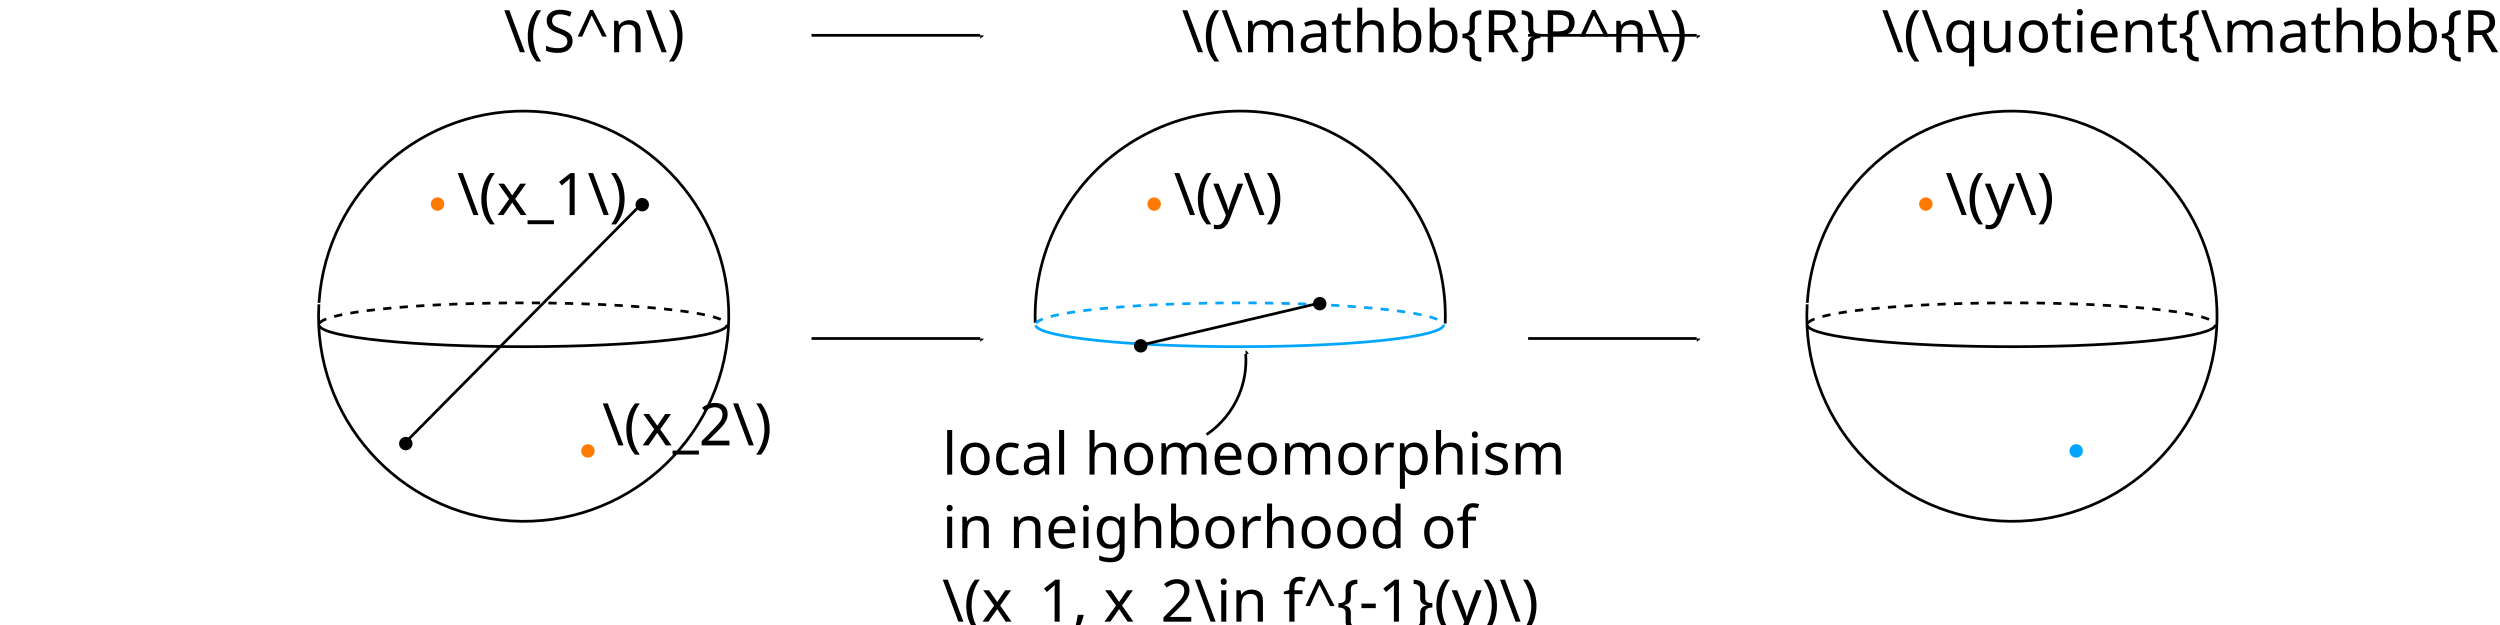
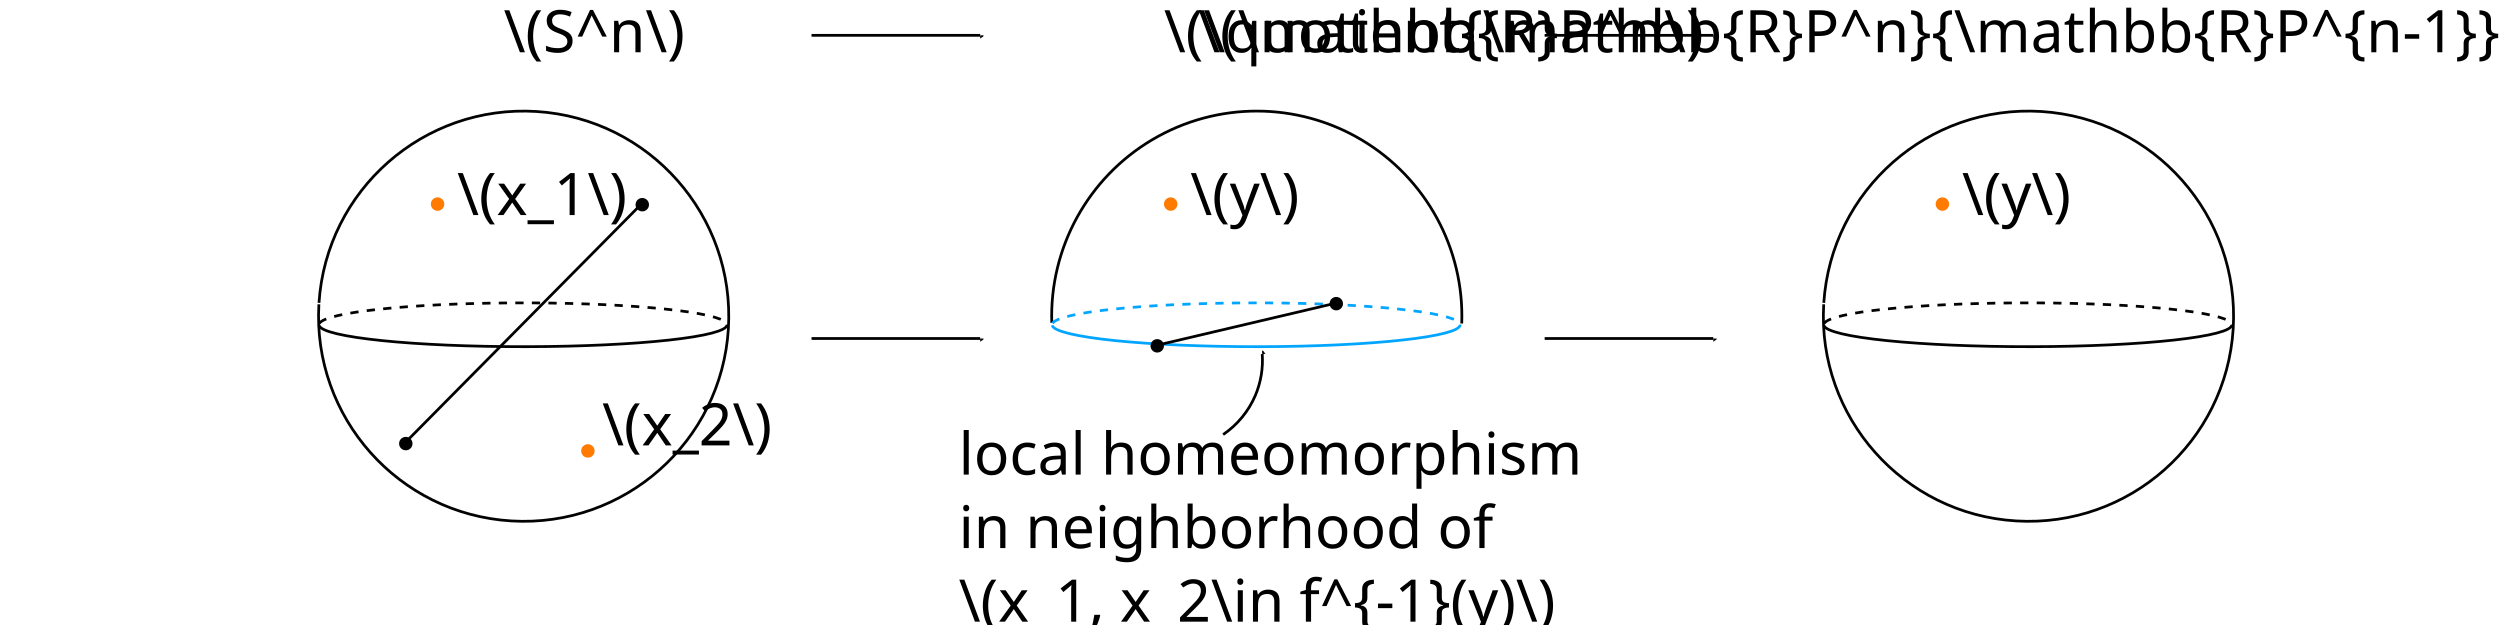
<svg xmlns="http://www.w3.org/2000/svg" width="240mm" height="60mm" viewBox="0 0 240 60" version="1.1" id="svg8">
  <defs id="defs2">
    <marker id="marker-arrow-1" orient="auto-start-reverse" refY="0" refX="0" markerHeight="3" markerWidth="2">
      <g transform="scale(1.393333)" id="g10025">
        <path d="M -1.554,2.072 C -1.425,1.295 0,0.13 0.389,0 0,-0.13 -1.425,-1.295 -1.554,-2.072" style="fill:none;stroke:#000000;stroke-linecap:round;stroke-linejoin:round;stroke-miterlimit:10;stroke-dasharray:none;stroke-opacity:1" id="path10023" />
+ 
+ 
+ 


0" /&gt;
   </g>
    </marker>
    <marker id="marker-arrow-1-1" orient="auto-start-reverse" refY="0" refX="0" markerHeight="3" markerWidth="2">
      <g transform="scale(1.393333)" id="g22261">
        <path d="M -1.554,2.072 C -1.425,1.295 0,0.13 0.389,0 0,-0.13 -1.425,-1.295 -1.554,-2.072" style="fill:none;stroke:#000000;stroke-linecap:round;stroke-linejoin:round;stroke-miterlimit:10;stroke-dasharray:none;stroke-opacity:1" id="path22259" />


+ 
+ 
+ 
0" /&gt;
   </g>
    </marker>
  </defs>
  <g id="layer1" transform="translate(0,-177)">
    <text xml:space="preserve" style="font-size:5.644px;line-height:1.25;font-family:sans-serif;letter-spacing:0px;word-spacing:0px;stroke-width:0.265" x="48.349" y="182.017" id="text913">
      <tspan id="tspan911" style="stroke-width:0.265" x="48.349" y="182.017">\(S^n\)</tspan>
    </text>
-     <text xml:space="preserve" style="font-size:5.644px;line-height:1.25;font-family:sans-serif;letter-spacing:0px;word-spacing:0px;stroke-width:0.265" x="113.436" y="182.017" id="text997">
-       <tspan id="tspan995" style="stroke-width:0.265" x="113.436" y="182.017">\(\mathbb{R}P^n\)</tspan>
+     <text xml:space="preserve" style="font-size:5.644px;line-height:1.25;font-family:sans-serif;letter-spacing:0px;word-spacing:0px;stroke-width:0.265" x="115.024" y="182.017" id="text997">
+       <tspan id="tspan995" style="stroke-width:0.265" x="115.024" y="182.017">\(\mathbb{R}P^n\)</tspan>
    </text>
-     <text xml:space="preserve" style="font-size:5.644px;line-height:1.25;font-family:sans-serif;letter-spacing:0px;word-spacing:0px;stroke-width:0.265" x="180.641" y="182.017" id="text2921">
-       <tspan id="tspan2919" style="stroke-width:0.265" x="180.641" y="182.017">\(\quotient{\mathbb{R}P^n}{\mathbb{R}P^{n-1}}\cong S^n\)</tspan>
+     <text xml:space="preserve" style="font-size:5.644px;line-height:1.25;font-family:sans-serif;text-align:center;letter-spacing:0px;word-spacing:0px;text-anchor:middle;stroke-width:0.265" x="194.655" y="182.017" id="text2921">
+       <tspan id="tspan2919" style="text-align:center;text-anchor:middle;stroke-width:0.265" x="194.655" y="182.017">\(\quotient{\mathbb{R}P^n}{\mathbb{R}P^{n-1}}\cong S^n\)</tspan>
    </text>
    <path style="font-variation-settings:normal;opacity:0.99;vector-effect:none;fill:none;fill-opacity:1;fill-rule:evenodd;stroke:#000000;stroke-width:0.265;stroke-linecap:butt;stroke-linejoin:round;stroke-miterlimit:4;stroke-dasharray:none;stroke-dashoffset:0;stroke-opacity:1;-inkscape-stroke:none;stop-color:#000000;stop-opacity:1" id="path5507" d="m 30.623,206.075 a 19.69,19.69 0 0 1 20.894,-18.371 19.69,19.69 0 0 1 18.407,20.862 19.69,19.69 0 0 1 -20.83,18.444 19.69,19.69 0 0 1 -18.48,-20.798" />
    <path style="font-variation-settings:normal;opacity:0.99;vector-effect:none;fill:none;fill-opacity:1;fill-rule:evenodd;stroke:#000000;stroke-width:0.265;stroke-linecap:butt;stroke-linejoin:round;stroke-miterlimit:4;stroke-dasharray:none;stroke-dashoffset:0;stroke-opacity:1;-inkscape-stroke:none;stop-color:#000000;stop-opacity:1" id="path5569" d="m 69.799,208.16 a 19.589,2.103 0 0 1 -19.249,2.121 19.589,2.103 0 0 1 -19.921,-2.049" />
    <path style="font-variation-settings:normal;opacity:0.99;vector-effect:none;fill:none;fill-opacity:1;fill-rule:evenodd;stroke:#000000;stroke-width:0.265;stroke-linecap:butt;stroke-linejoin:round;stroke-miterlimit:4;stroke-dasharray:0.794, 0.794;stroke-dashoffset:0;stroke-opacity:1;-inkscape-stroke:none;marker-start:none;marker-end:none;stop-color:#000000;stop-opacity:1" id="path5810" d="m 30.664,208.042 a 19.589,2.103 0 0 1 18.52,-1.964 19.589,2.103 0 0 1 20.333,1.745" />
    <path style="font-variation-settings:normal;opacity:0.99;vector-effect:none;fill:#000000;fill-opacity:1;fill-rule:evenodd;stroke:none;stroke-width:0.265;stroke-linecap:butt;stroke-linejoin:round;stroke-miterlimit:4;stroke-dasharray:none;stroke-dashoffset:0;stroke-opacity:1;-inkscape-stroke:none;marker-start:none;marker-end:none;stop-color:#000000;stop-opacity:1" id="path6378" d="m 61.014,196.608 a 0.645,0.645 0 0 1 0.684,-0.602 0.645,0.645 0 0 1 0.604,0.682 0.645,0.645 0 0 1 -0.681,0.606 0.645,0.645 0 0 1 -0.608,-0.679" />
    <path style="font-variation-settings:normal;opacity:0.99;vector-effect:none;fill:#000000;fill-opacity:1;fill-rule:evenodd;stroke:none;stroke-width:0.265;stroke-linecap:butt;stroke-linejoin:round;stroke-miterlimit:4;stroke-dasharray:none;stroke-dashoffset:0;stroke-opacity:1;-inkscape-stroke:none;marker-start:none;marker-end:none;stop-color:#000000;stop-opacity:1" id="path6378-4" d="m 38.313,219.543 a 0.645,0.645 0 0 1 0.684,-0.602 0.645,0.645 0 0 1 0.604,0.682 0.645,0.645 0 0 1 -0.681,0.606 0.645,0.645 0 0 1 -0.608,-0.679" />
    <path style="fill:none;stroke:#000000;stroke-width:0.265px;stroke-linecap:butt;stroke-linejoin:miter;stroke-opacity:1" d="M 61.543,196.615 38.842,219.55" id="path6591" />
    <path style="font-variation-settings:normal;opacity:0.99;vector-effect:none;fill:#ff7a00;fill-opacity:1;fill-rule:evenodd;stroke:none;stroke-width:0.265;stroke-linecap:butt;stroke-linejoin:round;stroke-miterlimit:4;stroke-dasharray:none;stroke-dashoffset:0;stroke-opacity:1;-inkscape-stroke:none;marker-start:none;marker-end:none;stop-color:#000000;stop-opacity:1" id="path6378-5" d="m 41.363,-196.633 a 0.645,0.645 0 0 1 0.684,-0.602 0.645,0.645 0 0 1 0.604,0.682 0.645,0.645 0 0 1 -0.681,0.606 0.645,0.645 0 0 1 -0.608,-0.679" transform="scale(1,-1)" />
    <path style="font-variation-settings:normal;opacity:0.99;vector-effect:none;fill:#ff7a00;fill-opacity:1;fill-rule:evenodd;stroke:none;stroke-width:0.265;stroke-linecap:butt;stroke-linejoin:round;stroke-miterlimit:4;stroke-dasharray:none;stroke-dashoffset:0;stroke-opacity:1;-inkscape-stroke:none;marker-start:none;marker-end:none;stop-color:#000000;stop-opacity:1" id="path6378-5-5" transform="scale(1,-1)" d="m 55.794,-220.331 a 0.645,0.645 0 0 1 0.684,-0.602 0.645,0.645 0 0 1 0.604,0.682 0.645,0.645 0 0 1 -0.681,0.606 0.645,0.645 0 0 1 -0.608,-0.679" />
    <text xml:space="preserve" style="font-size:5.644px;line-height:1.25;font-family:sans-serif;letter-spacing:0px;word-spacing:0px;stroke-width:0.265" x="43.884" y="197.647" id="text8117">
      <tspan id="tspan8115" style="stroke-width:0.265" x="43.884" y="197.647">\(x_1\)</tspan>
    </text>
    <text xml:space="preserve" style="font-size:5.644px;line-height:1.25;font-family:sans-serif;letter-spacing:0px;word-spacing:0px;stroke-width:0.265" x="57.806" y="219.754" id="text8117-0">
      <tspan id="tspan8115-9" style="stroke-width:0.265" x="57.806" y="219.754">\(x_2\)</tspan>
    </text>
    <path style="fill:none;fill-opacity:1;stroke:#000000;stroke-width:0.265;stroke-linecap:butt;stroke-linejoin:miter;stroke-dasharray:none;stroke-opacity:1;marker-start:none;marker-end:url(#marker-arrow-1)" d="M 77.907,209.496 H 94.097" id="path10019" />
-     <path style="font-variation-settings:normal;opacity:0.99;vector-effect:none;fill:none;fill-opacity:1;fill-rule:evenodd;stroke:#000000;stroke-width:0.265;stroke-linecap:butt;stroke-linejoin:round;stroke-miterlimit:4;stroke-dasharray:none;stroke-dashoffset:0;stroke-opacity:1;-inkscape-stroke:none;stop-color:#000000;stop-opacity:1" id="path10268" d="m 99.383,207.991 a 19.69,19.69 0 0 1 9.67,-17.593 19.69,19.69 0 0 1 20.075,0.033 19.69,19.69 0 0 1 9.612,17.624" />
-     <path style="font-variation-settings:normal;opacity:0.99;vector-effect:none;fill:none;fill-opacity:1;fill-rule:evenodd;stroke:#00a5ff;stroke-width:0.265;stroke-linecap:butt;stroke-linejoin:round;stroke-miterlimit:4;stroke-dasharray:none;stroke-dashoffset:0;stroke-opacity:1;-inkscape-stroke:none;stop-color:#000000;stop-opacity:1" id="path10270" d="m 138.591,208.16 a 19.589,2.103 0 0 1 -19.249,2.121 19.589,2.103 0 0 1 -19.921,-2.049" />
-     <path style="font-variation-settings:normal;opacity:0.99;vector-effect:none;fill:none;fill-opacity:1;fill-rule:evenodd;stroke:#00a5ff;stroke-width:0.265;stroke-linecap:butt;stroke-linejoin:round;stroke-miterlimit:4;stroke-dasharray:0.794, 0.794;stroke-dashoffset:0;stroke-opacity:1;-inkscape-stroke:none;marker-start:none;marker-end:none;stop-color:#000000;stop-opacity:1" id="path10272" d="m 99.456,208.042 a 19.589,2.103 0 0 1 18.52,-1.964 19.589,2.103 0 0 1 20.333,1.745" />
-     <path style="font-variation-settings:normal;opacity:0.99;vector-effect:none;fill:#000000;fill-opacity:1;fill-rule:evenodd;stroke:none;stroke-width:0.265;stroke-linecap:butt;stroke-linejoin:round;stroke-miterlimit:4;stroke-dasharray:none;stroke-dashoffset:0;stroke-opacity:1;-inkscape-stroke:none;marker-start:none;marker-end:none;stop-color:#000000;stop-opacity:1" id="path10274" d="m 126.052,206.11 a 0.645,0.645 0 0 1 0.684,-0.602 0.645,0.645 0 0 1 0.604,0.682 0.645,0.645 0 0 1 -0.681,0.606 0.645,0.645 0 0 1 -0.608,-0.679" />
-     <path style="font-variation-settings:normal;opacity:0.99;vector-effect:none;fill:#000000;fill-opacity:1;fill-rule:evenodd;stroke:none;stroke-width:0.265;stroke-linecap:butt;stroke-linejoin:round;stroke-miterlimit:4;stroke-dasharray:none;stroke-dashoffset:0;stroke-opacity:1;-inkscape-stroke:none;marker-start:none;marker-end:none;stop-color:#000000;stop-opacity:1" id="path10276" d="m 108.865,210.158 a 0.645,0.645 0 0 1 0.684,-0.602 0.645,0.645 0 0 1 0.604,0.682 0.645,0.645 0 0 1 -0.681,0.606 0.645,0.645 0 0 1 -0.608,-0.679" />
-     <path style="fill:none;stroke:#000000;stroke-width:0.265px;stroke-linecap:butt;stroke-linejoin:miter;stroke-opacity:1" d="m 126.58,206.117 -17.187,4.047" id="path10278" />
-     <path style="font-variation-settings:normal;opacity:0.99;vector-effect:none;fill:#ff7a00;fill-opacity:1;fill-rule:evenodd;stroke:none;stroke-width:0.265;stroke-linecap:butt;stroke-linejoin:round;stroke-miterlimit:4;stroke-dasharray:none;stroke-dashoffset:0;stroke-opacity:1;-inkscape-stroke:none;marker-start:none;marker-end:none;stop-color:#000000;stop-opacity:1" id="path10284" d="m 110.155,-196.633 a 0.645,0.645 0 0 1 0.684,-0.602 0.645,0.645 0 0 1 0.604,0.682 0.645,0.645 0 0 1 -0.681,0.606 0.645,0.645 0 0 1 -0.608,-0.679" transform="scale(1,-1)" />
-     <text xml:space="preserve" style="font-size:5.644px;line-height:1.25;font-family:sans-serif;letter-spacing:0px;word-spacing:0px;stroke-width:0.265" x="112.676" y="197.647" id="text10290">
-       <tspan id="tspan10288" style="stroke-width:0.265" x="112.676" y="197.647">\(y\)</tspan>
+     <path style="font-variation-settings:normal;opacity:0.99;vector-effect:none;fill:none;fill-opacity:1;fill-rule:evenodd;stroke:#000000;stroke-width:0.265;stroke-linecap:butt;stroke-linejoin:round;stroke-miterlimit:4;stroke-dasharray:none;stroke-dashoffset:0;stroke-opacity:1;-inkscape-stroke:none;stop-color:#000000;stop-opacity:1" id="path10268" d="m 100.971,207.991 a 19.69,19.69 0 0 1 9.67,-17.593 19.69,19.69 0 0 1 20.075,0.033 19.69,19.69 0 0 1 9.612,17.624" />
+     <path style="font-variation-settings:normal;opacity:0.99;vector-effect:none;fill:none;fill-opacity:1;fill-rule:evenodd;stroke:#00a5ff;stroke-width:0.265;stroke-linecap:butt;stroke-linejoin:round;stroke-miterlimit:4;stroke-dasharray:none;stroke-dashoffset:0;stroke-opacity:1;-inkscape-stroke:none;stop-color:#000000;stop-opacity:1" id="path10270" d="m 140.178,208.16 a 19.589,2.103 0 0 1 -19.249,2.121 19.589,2.103 0 0 1 -19.921,-2.049" />
+     <path style="font-variation-settings:normal;opacity:0.99;vector-effect:none;fill:none;fill-opacity:1;fill-rule:evenodd;stroke:#00a5ff;stroke-width:0.265;stroke-linecap:butt;stroke-linejoin:round;stroke-miterlimit:4;stroke-dasharray:0.794, 0.794;stroke-dashoffset:0;stroke-opacity:1;-inkscape-stroke:none;marker-start:none;marker-end:none;stop-color:#000000;stop-opacity:1" id="path10272" d="m 101.043,208.042 a 19.589,2.103 0 0 1 18.52,-1.964 19.589,2.103 0 0 1 20.333,1.745" />
+     <path style="font-variation-settings:normal;opacity:0.99;vector-effect:none;fill:#000000;fill-opacity:1;fill-rule:evenodd;stroke:none;stroke-width:0.265;stroke-linecap:butt;stroke-linejoin:round;stroke-miterlimit:4;stroke-dasharray:none;stroke-dashoffset:0;stroke-opacity:1;-inkscape-stroke:none;marker-start:none;marker-end:none;stop-color:#000000;stop-opacity:1" id="path10274" d="m 127.639,206.11 a 0.645,0.645 0 0 1 0.684,-0.602 0.645,0.645 0 0 1 0.604,0.682 0.645,0.645 0 0 1 -0.681,0.606 0.645,0.645 0 0 1 -0.608,-0.679" />
+     <path style="font-variation-settings:normal;opacity:0.99;vector-effect:none;fill:#000000;fill-opacity:1;fill-rule:evenodd;stroke:none;stroke-width:0.265;stroke-linecap:butt;stroke-linejoin:round;stroke-miterlimit:4;stroke-dasharray:none;stroke-dashoffset:0;stroke-opacity:1;-inkscape-stroke:none;marker-start:none;marker-end:none;stop-color:#000000;stop-opacity:1" id="path10276" d="m 110.452,210.158 a 0.645,0.645 0 0 1 0.684,-0.602 0.645,0.645 0 0 1 0.604,0.682 0.645,0.645 0 0 1 -0.681,0.606 0.645,0.645 0 0 1 -0.608,-0.679" />
+     <path style="fill:none;stroke:#000000;stroke-width:0.265px;stroke-linecap:butt;stroke-linejoin:miter;stroke-opacity:1" d="m 128.168,206.117 -17.187,4.047" id="path10278" />
+     <path style="font-variation-settings:normal;opacity:0.99;vector-effect:none;fill:#ff7a00;fill-opacity:1;fill-rule:evenodd;stroke:none;stroke-width:0.265;stroke-linecap:butt;stroke-linejoin:round;stroke-miterlimit:4;stroke-dasharray:none;stroke-dashoffset:0;stroke-opacity:1;-inkscape-stroke:none;marker-start:none;marker-end:none;stop-color:#000000;stop-opacity:1" id="path10284" d="m 111.743,-196.633 a 0.645,0.645 0 0 1 0.684,-0.602 0.645,0.645 0 0 1 0.604,0.682 0.645,0.645 0 0 1 -0.681,0.606 0.645,0.645 0 0 1 -0.608,-0.679" transform="scale(1,-1)" />
+     <text xml:space="preserve" style="font-size:5.644px;line-height:1.25;font-family:sans-serif;letter-spacing:0px;word-spacing:0px;stroke-width:0.265" x="114.264" y="197.647" id="text10290">
+       <tspan id="tspan10288" style="stroke-width:0.265" x="114.264" y="197.647">\(y\)</tspan>
    </text>
-     <path style="fill:none;fill-opacity:1;stroke:#000000;stroke-width:0.265;stroke-linecap:butt;stroke-linejoin:miter;stroke-dasharray:none;stroke-opacity:1;marker-start:none;marker-end:url(#marker-arrow-1)" d="m 146.698,209.496 h 16.19" id="path12906" />
-     <path style="font-variation-settings:normal;opacity:0.99;vector-effect:none;fill:none;fill-opacity:1;fill-rule:evenodd;stroke:#000000;stroke-width:0.265;stroke-linecap:butt;stroke-linejoin:round;stroke-miterlimit:4;stroke-dasharray:none;stroke-dashoffset:0;stroke-opacity:1;-inkscape-stroke:none;stop-color:#000000;stop-opacity:1" id="path12967" d="m 173.498,206.075 a 19.69,19.69 0 0 1 20.894,-18.371 19.69,19.69 0 0 1 18.407,20.862 19.69,19.69 0 0 1 -20.83,18.444 19.69,19.69 0 0 1 -18.48,-20.798" />
-     <path style="font-variation-settings:normal;opacity:0.99;vector-effect:none;fill:none;fill-opacity:1;fill-rule:evenodd;stroke:#000000;stroke-width:0.265;stroke-linecap:butt;stroke-linejoin:round;stroke-miterlimit:4;stroke-dasharray:none;stroke-dashoffset:0;stroke-opacity:1;-inkscape-stroke:none;stop-color:#000000;stop-opacity:1" id="path12969" d="m 212.674,208.16 a 19.589,2.103 0 0 1 -19.249,2.121 19.589,2.103 0 0 1 -19.921,-2.049" />
-     <path style="font-variation-settings:normal;opacity:0.99;vector-effect:none;fill:none;fill-opacity:1;fill-rule:evenodd;stroke:#000000;stroke-width:0.265;stroke-linecap:butt;stroke-linejoin:round;stroke-miterlimit:4;stroke-dasharray:0.794, 0.794;stroke-dashoffset:0;stroke-opacity:1;-inkscape-stroke:none;marker-start:none;marker-end:none;stop-color:#000000;stop-opacity:1" id="path12971" d="m 173.539,208.042 a 19.589,2.103 0 0 1 18.52,-1.964 19.589,2.103 0 0 1 20.333,1.745" />
-     <path style="font-variation-settings:normal;opacity:0.99;vector-effect:none;fill:#ff7a00;fill-opacity:1;fill-rule:evenodd;stroke:none;stroke-width:0.265;stroke-linecap:butt;stroke-linejoin:round;stroke-miterlimit:4;stroke-dasharray:none;stroke-dashoffset:0;stroke-opacity:1;-inkscape-stroke:none;marker-start:none;marker-end:none;stop-color:#000000;stop-opacity:1" id="path12983" d="m 184.238,-196.633 a 0.645,0.645 0 0 1 0.684,-0.602 0.645,0.645 0 0 1 0.604,0.682 0.645,0.645 0 0 1 -0.681,0.606 0.645,0.645 0 0 1 -0.608,-0.679" transform="scale(1,-1)" />
-     <path style="font-variation-settings:normal;opacity:0.99;vector-effect:none;fill:#00a5ff;fill-opacity:1;fill-rule:evenodd;stroke:none;stroke-width:0.265;stroke-linecap:butt;stroke-linejoin:round;stroke-miterlimit:4;stroke-dasharray:none;stroke-dashoffset:0;stroke-opacity:1;-inkscape-stroke:none;marker-start:none;marker-end:none;stop-color:#000000;stop-opacity:1" id="path12985" transform="scale(1,-1)" d="m 198.669,-220.331 a 0.645,0.645 0 0 1 0.684,-0.602 0.645,0.645 0 0 1 0.604,0.682 0.645,0.645 0 0 1 -0.681,0.606 0.645,0.645 0 0 1 -0.608,-0.679" />
-     <text xml:space="preserve" style="font-size:5.644px;line-height:1.25;font-family:sans-serif;letter-spacing:0px;word-spacing:0px;stroke-width:0.265" x="186.759" y="197.647" id="text12989">
-       <tspan id="tspan12987" style="stroke-width:0.265" x="186.759" y="197.647">\(y\)</tspan>
+     <path style="fill:none;fill-opacity:1;stroke:#000000;stroke-width:0.265;stroke-linecap:butt;stroke-linejoin:miter;stroke-dasharray:none;stroke-opacity:1;marker-start:none;marker-end:url(#marker-arrow-1)" d="m 148.286,209.496 h 16.19" id="path12906" />
+     <path style="font-variation-settings:normal;opacity:0.99;vector-effect:none;fill:none;fill-opacity:1;fill-rule:evenodd;stroke:#000000;stroke-width:0.265;stroke-linecap:butt;stroke-linejoin:round;stroke-miterlimit:4;stroke-dasharray:none;stroke-dashoffset:0;stroke-opacity:1;-inkscape-stroke:none;stop-color:#000000;stop-opacity:1" id="path12967" d="m 175.085,206.075 a 19.69,19.69 0 0 1 20.894,-18.371 19.69,19.69 0 0 1 18.407,20.862 19.69,19.69 0 0 1 -20.83,18.444 19.69,19.69 0 0 1 -18.48,-20.798" />
+     <path style="font-variation-settings:normal;opacity:0.99;vector-effect:none;fill:none;fill-opacity:1;fill-rule:evenodd;stroke:#000000;stroke-width:0.265;stroke-linecap:butt;stroke-linejoin:round;stroke-miterlimit:4;stroke-dasharray:none;stroke-dashoffset:0;stroke-opacity:1;-inkscape-stroke:none;stop-color:#000000;stop-opacity:1" id="path12969" d="m 214.262,208.16 a 19.589,2.103 0 0 1 -19.249,2.121 19.589,2.103 0 0 1 -19.921,-2.049" />
+     <path style="font-variation-settings:normal;opacity:0.99;vector-effect:none;fill:none;fill-opacity:1;fill-rule:evenodd;stroke:#000000;stroke-width:0.265;stroke-linecap:butt;stroke-linejoin:round;stroke-miterlimit:4;stroke-dasharray:0.794, 0.794;stroke-dashoffset:0;stroke-opacity:1;-inkscape-stroke:none;marker-start:none;marker-end:none;stop-color:#000000;stop-opacity:1" id="path12971" d="m 175.127,208.042 a 19.589,2.103 0 0 1 18.52,-1.964 19.589,2.103 0 0 1 20.333,1.745" />
+     <path style="font-variation-settings:normal;opacity:0.99;vector-effect:none;fill:#ff7a00;fill-opacity:1;fill-rule:evenodd;stroke:none;stroke-width:0.265;stroke-linecap:butt;stroke-linejoin:round;stroke-miterlimit:4;stroke-dasharray:none;stroke-dashoffset:0;stroke-opacity:1;-inkscape-stroke:none;marker-start:none;marker-end:none;stop-color:#000000;stop-opacity:1" id="path12983" d="m 185.826,-196.633 a 0.645,0.645 0 0 1 0.684,-0.602 0.645,0.645 0 0 1 0.604,0.682 0.645,0.645 0 0 1 -0.681,0.606 0.645,0.645 0 0 1 -0.608,-0.679" transform="scale(1,-1)" />
+     <text xml:space="preserve" style="font-size:5.644px;line-height:1.25;font-family:sans-serif;letter-spacing:0px;word-spacing:0px;stroke-width:0.265" x="188.347" y="197.647" id="text12989">
+       <tspan id="tspan12987" style="stroke-width:0.265" x="188.347" y="197.647">\(y\)</tspan>
    </text>
-     <text xml:space="preserve" style="font-size:5.644px;line-height:1.25;font-family:sans-serif;letter-spacing:0px;word-spacing:0px;stroke-width:0.265" x="90.442" y="222.565" id="text18170">
-       <tspan id="tspan18168" style="stroke-width:0.265" x="90.442" y="222.565">local homeomorphism </tspan>
-       <tspan style="stroke-width:0.265" x="90.442" y="229.621" id="tspan19038">in neighborhood of </tspan>
-       <tspan style="stroke-width:0.265" x="90.442" y="236.677" id="tspan20882">\(x_1, x_2\in f^{-1}(y)\)</tspan>
+     <text xml:space="preserve" style="font-size:5.644px;line-height:1.25;font-family:sans-serif;letter-spacing:0px;word-spacing:0px;stroke-width:0.265" x="92.03" y="222.565" id="text18170">
+       <tspan id="tspan18168" style="stroke-width:0.265" x="92.03" y="222.565">local homeomorphism </tspan>
+       <tspan style="stroke-width:0.265" x="92.03" y="229.621" id="tspan19038">in neighborhood of </tspan>
+       <tspan style="stroke-width:0.265" x="92.03" y="236.677" id="tspan20882">\(x_1, x_2\in f^{-1}(y)\)</tspan>
    </text>
-     <path style="fill:none;fill-opacity:1;stroke:#000000;stroke-width:0.265;stroke-linecap:butt;stroke-linejoin:miter;stroke-dasharray:none;stroke-opacity:1;marker-start:none;marker-end:url(#marker-arrow-1)" d="m 115.831,218.718 c 1.362,-0.921 2.45,-2.242 3.093,-3.755 0.531,-1.248 0.76,-2.623 0.663,-3.976" id="path22255" />
+     <path style="fill:none;fill-opacity:1;stroke:#000000;stroke-width:0.265;stroke-linecap:butt;stroke-linejoin:miter;stroke-dasharray:none;stroke-opacity:1;marker-start:none;marker-end:url(#marker-arrow-1)" d="m 117.419,218.718 c 1.362,-0.921 2.45,-2.242 3.093,-3.755 0.531,-1.248 0.76,-2.623 0.663,-3.976" id="path22255" />
    <path style="fill:none;fill-opacity:1;stroke:#000000;stroke-width:0.265;stroke-linecap:butt;stroke-linejoin:miter;stroke-dasharray:none;stroke-opacity:1;marker-start:none;marker-end:url(#marker-arrow-1)" d="M 77.907,180.392 H 94.097" id="path22568" />
-     <path style="fill:none;fill-opacity:1;stroke:#000000;stroke-width:0.265;stroke-linecap:butt;stroke-linejoin:miter;stroke-dasharray:none;stroke-opacity:1;marker-start:none;marker-end:url(#marker-arrow-1)" d="m 146.698,180.392 h 16.19" id="path22574" />
+     <path style="fill:none;fill-opacity:1;stroke:#000000;stroke-width:0.265;stroke-linecap:butt;stroke-linejoin:miter;stroke-dasharray:none;stroke-opacity:1;marker-start:none;marker-end:url(#marker-arrow-1)" d="m 148.286,180.392 h 16.19" id="path22574" />
  </g>
</svg>
